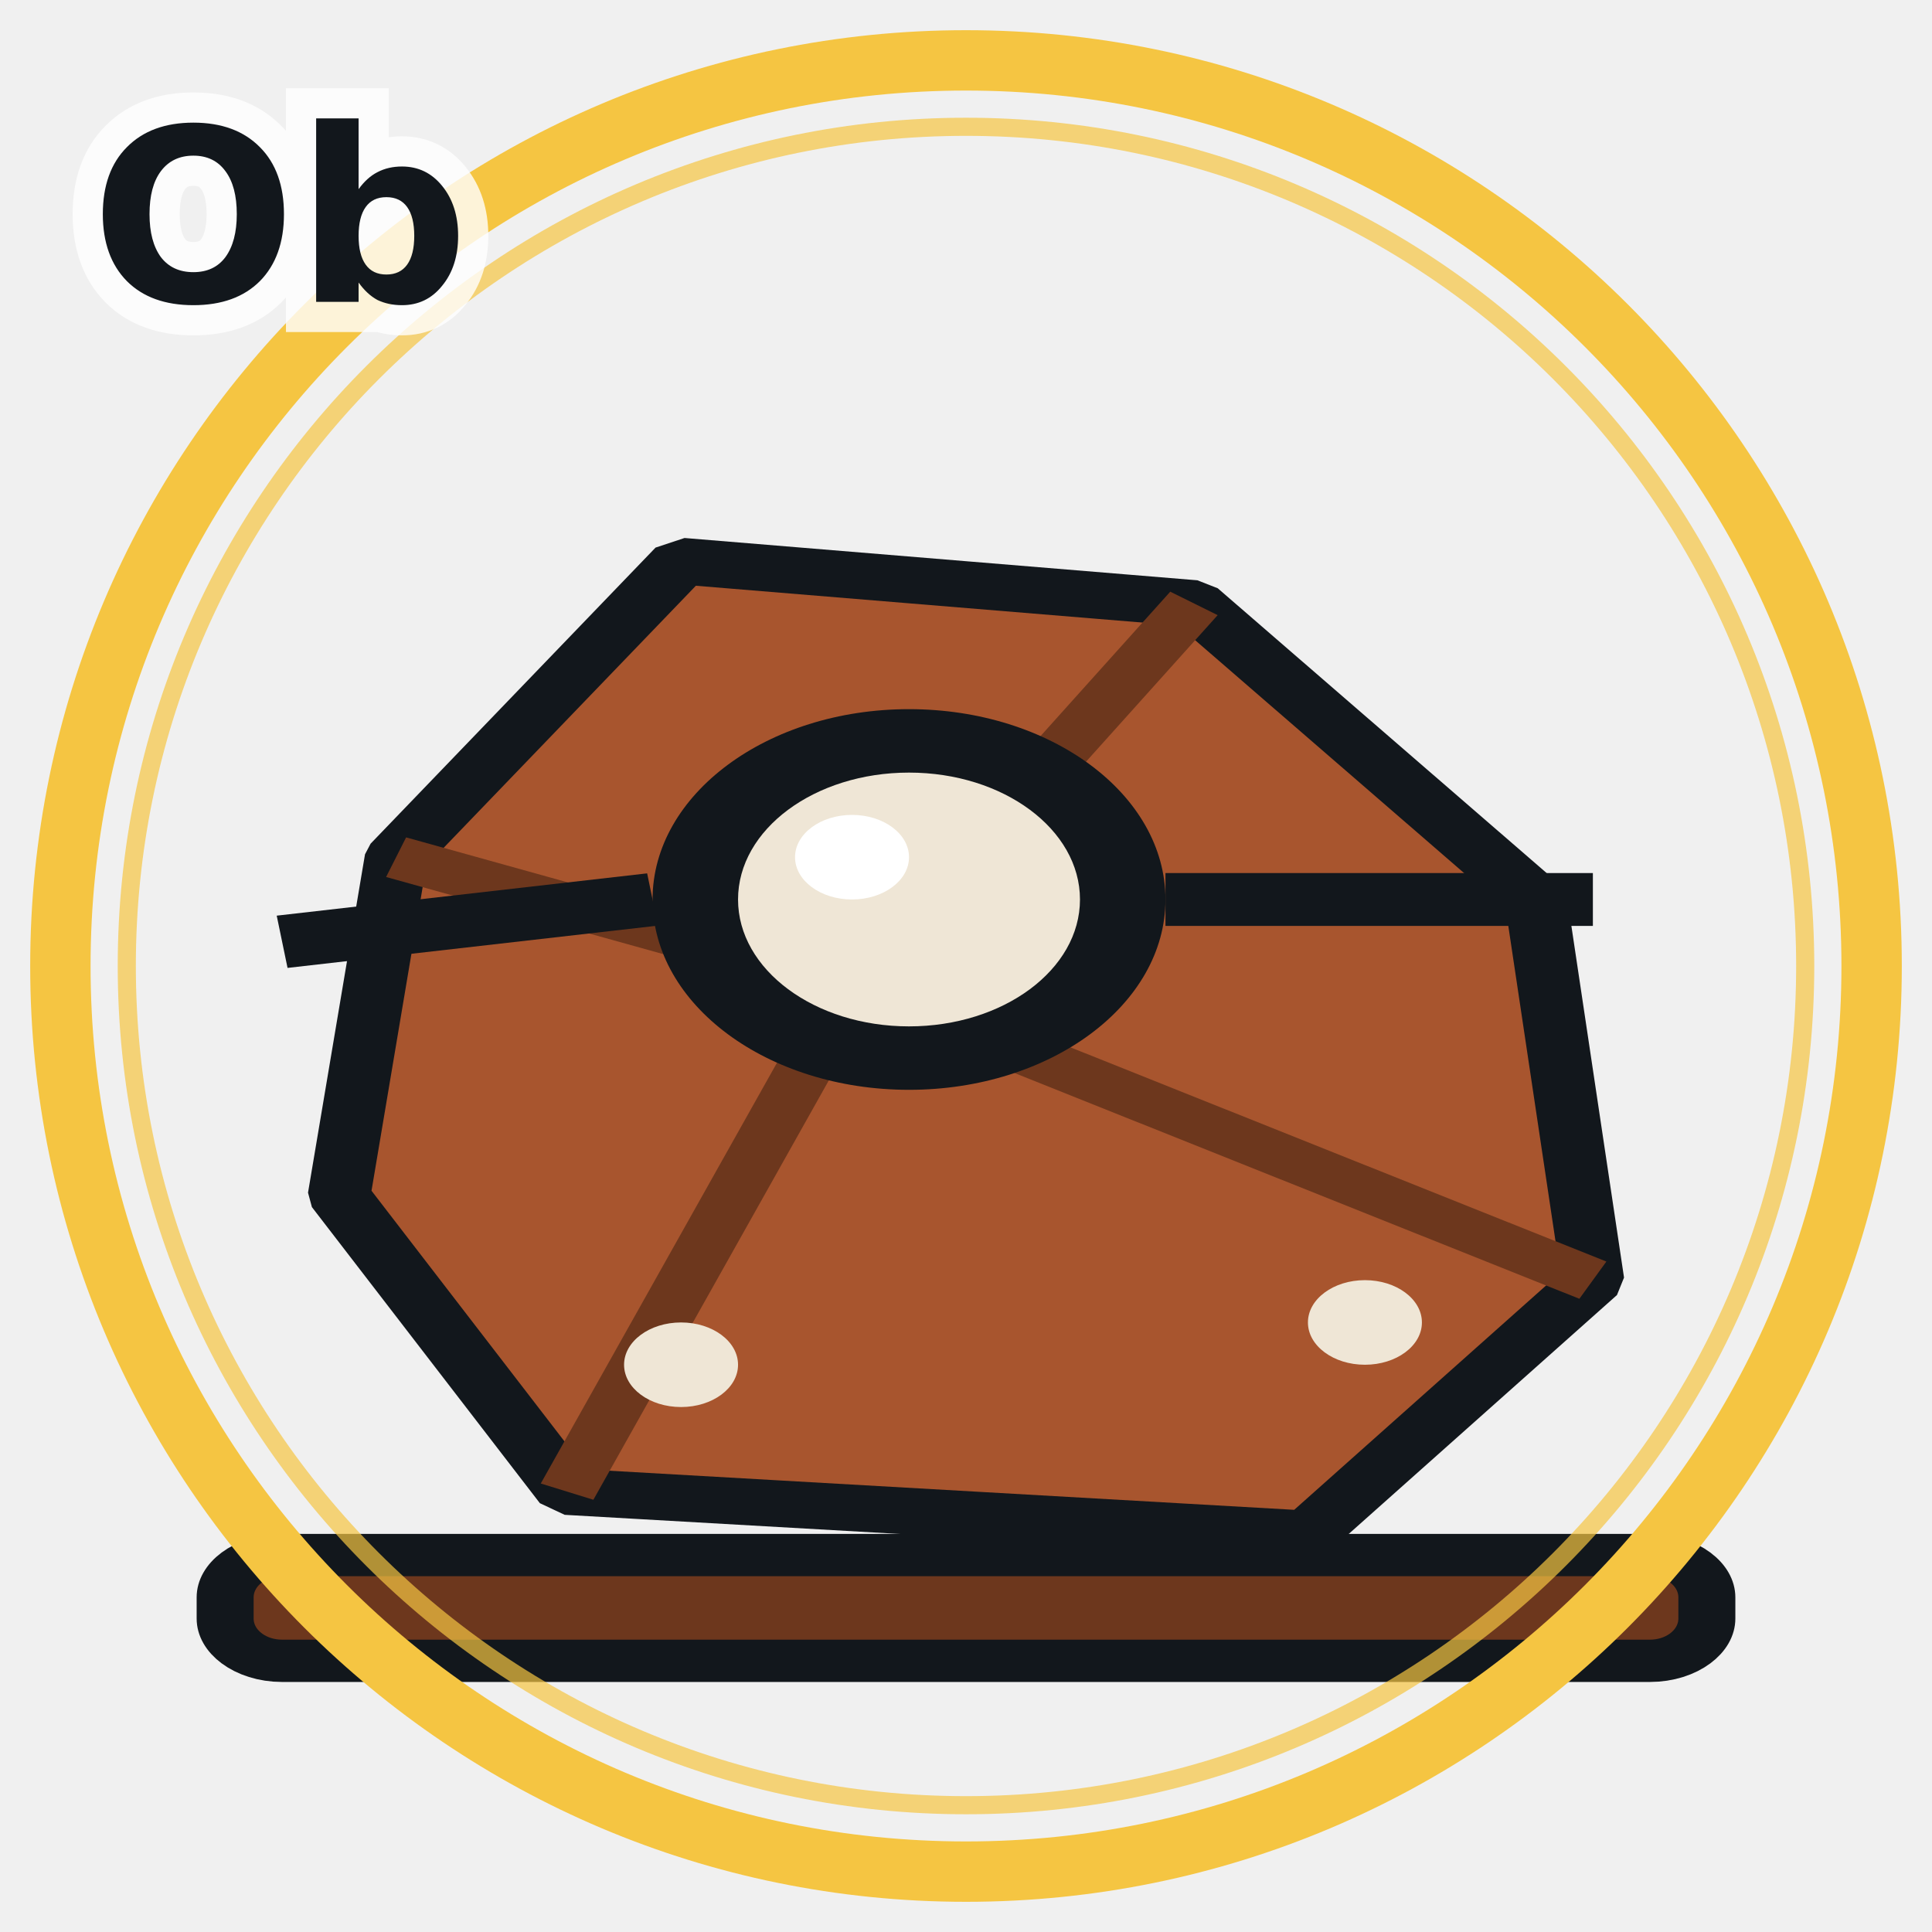
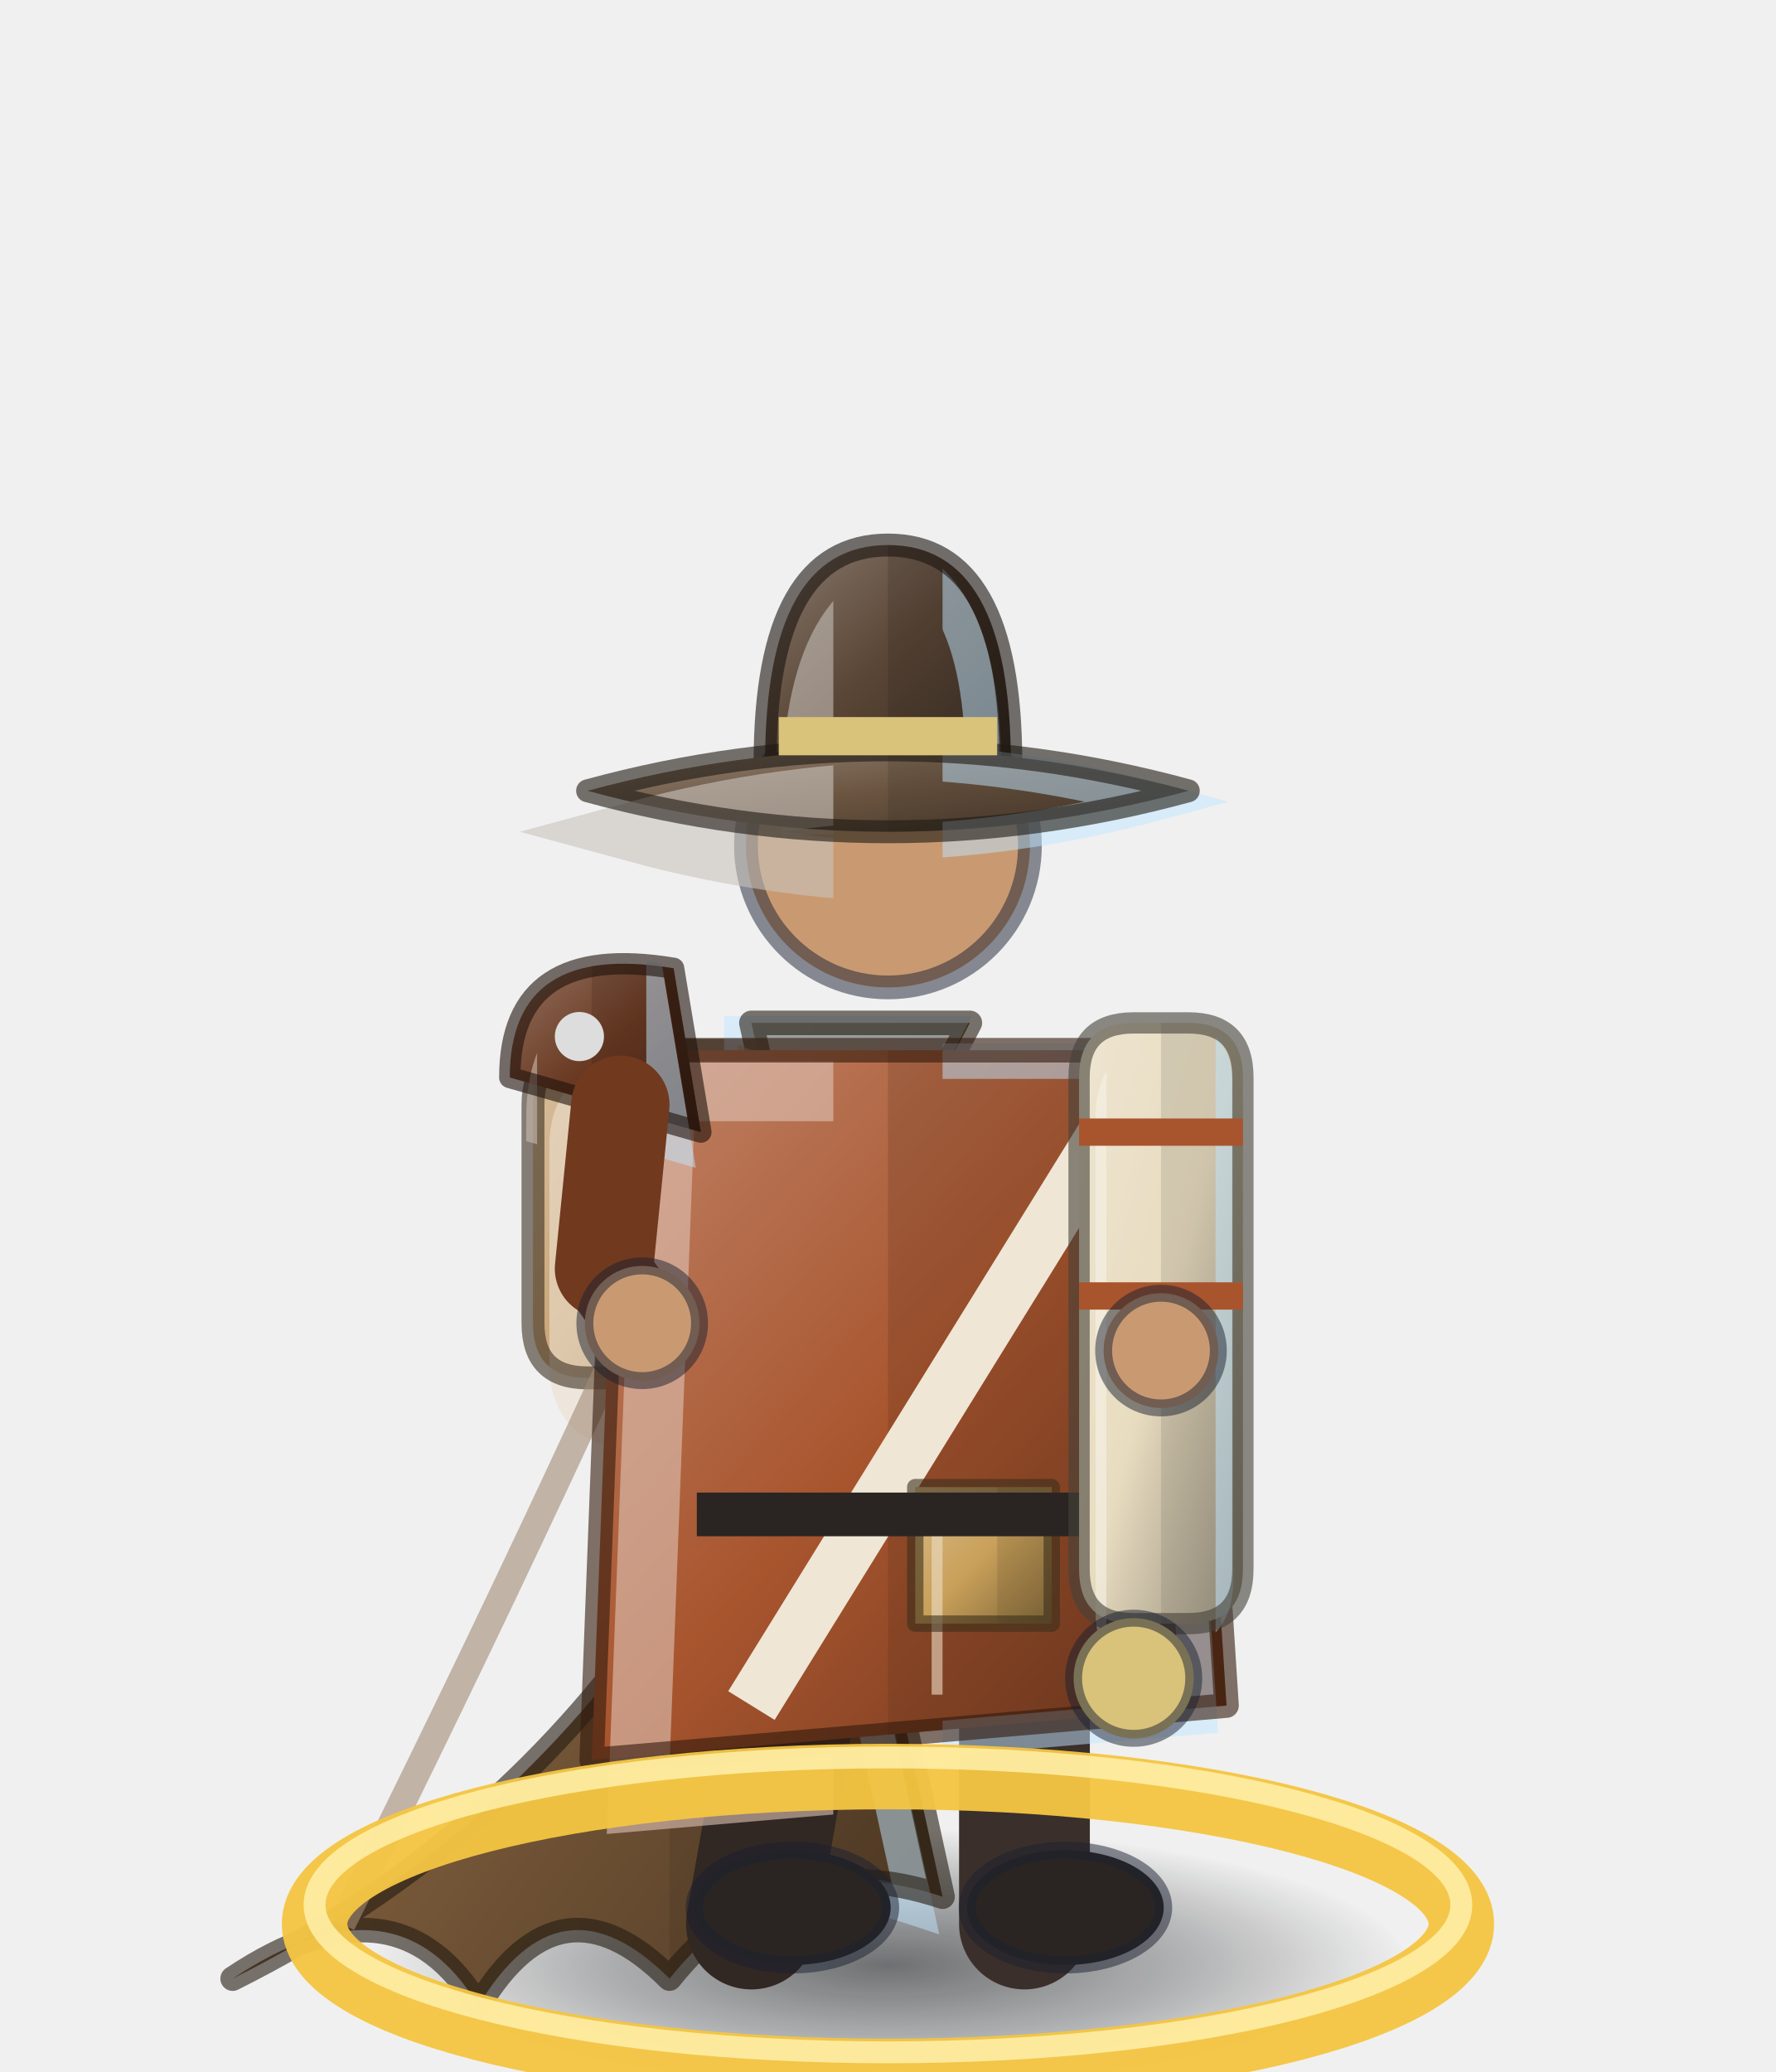
- <svg xmlns="http://www.w3.org/2000/svg" width="64" height="64" viewBox="0 0 64 64">
-   <g transform="translate(32,34) rotate(0) scale(1.311,0.973)">
-     <g transform="scale(.72)">
-       <g>
-         <rect x="-26" y="25" width="52" height="5" rx="2" fill="#6d371d" stroke="#12171c" stroke-width="2" />
-         <path d="M-20 -8 L-10 -22 L8 -20 L20 -6 L22 12 L12 24 L-14 22 L-22 8Z" fill="#a8552e" stroke="#12171c" stroke-width="2.2" stroke-linejoin="bevel" />
-         <path d="M-20 -8 L-4 -2 L22 12 M8 -20 L-4 -2 L-14 22" stroke="#6d371d" stroke-width="2" fill="none" />
-         <circle cx="-2" cy="-6" r="9" fill="#12171c" />
-         <circle cx="-2" cy="-6" r="6" fill="#efe6d6" />
-         <circle cx="-4" cy="-8" r="2" fill="#fff" />
-         <path d="M-11 -6 L-24 -4 M7 -6 L22 -6" stroke="#12171c" stroke-width="2.5" />
-         <circle cx="14" cy="14" r="2" fill="#efe6d6" />
-         <circle cx="-10" cy="16" r="2" fill="#efe6d6" />
-       </g>
-     </g>
+ <svg xmlns="http://www.w3.org/2000/svg" width="96" height="112" viewBox="0 0 96 112">
+   <defs>
+     <radialGradient id="shadowg">
+       <stop offset="0" stop-color="#05080c" stop-opacity=".55" />
+       <stop offset=".6" stop-color="#05080c" stop-opacity=".25" />
+       <stop offset="1" stop-color="#05080c" stop-opacity="0" />
+     </radialGradient>
+   </defs>
+   <g transform="translate(48,104) scale(1.476)">
+     <ellipse cx="0" cy="1.5" rx="19" ry="5" fill="url(#shadowg)" />
+     <linearGradient id="k888" x1="0" y1="0" x2="1" y2="1">
+       <stop offset="0" stop-color="#d8be9d" />
+       <stop offset=".5" stop-color="#c9a678" />
+       <stop offset="1" stop-color="#7c664a" />
+     </linearGradient>
+     <clipPath id="k885">
+       <rect x="-8" y="-90" width="120" height="180" />
+     </clipPath>
+     <clipPath id="k886">
+       <rect x="-120" y="-90" width="110" height="180" />
+     </clipPath>
+     <clipPath id="k887">
+       <rect x="-6" y="-90" width="120" height="180" />
+     </clipPath>
+     <path d="M-11 -32H-5Q-3 -32 -3 -30V-22Q-3 -20 -5 -20H-11Q-13 -20 -13 -22V-30Q-13 -32 -11 -32Z" fill="url(#k888)" />
+     <path d="M-11 -32H-5Q-3 -32 -3 -30V-22Q-3 -20 -5 -20H-11Q-13 -20 -13 -22V-30Q-13 -32 -11 -32Z" fill="#64533c" opacity="0.21" clip-path="url(#k885)" />
+     <g clip-path="url(#k886)">
+       <path d="M-11 -32H-5Q-3 -32 -3 -30V-22Q-3 -20 -5 -20H-11Q-13 -20 -13 -22V-30Q-13 -32 -11 -32Z" fill="none" stroke="#ecdfcf" stroke-width="2.2" opacity=".6" transform="translate(1.7 1.5)" />
+     </g>
+     <g clip-path="url(#k887)">
+       <path d="M-11 -32H-5Q-3 -32 -3 -30V-22Q-3 -20 -5 -20H-11Q-13 -20 -13 -22V-30Q-13 -32 -11 -32Z" fill="none" stroke="#bfe6ff" stroke-width="1.3" opacity=".5" transform="translate(-1 0.4)" />
+     </g>
+     <path d="M-11 -32H-5Q-3 -32 -3 -30V-22Q-3 -20 -5 -20H-11Q-13 -20 -13 -22V-30Q-13 -32 -11 -32Z" fill="none" stroke="#3c3124" stroke-opacity=".6" stroke-width="0.84" stroke-linejoin="round" />
+     <linearGradient id="k896" x1="0" y1="0" x2="1" y2="1">
+       <stop offset="0" stop-color="#9f8871" />
+       <stop offset=".5" stop-color="#7a5a3a" />
+       <stop offset="1" stop-color="#4b3723" />
+     </linearGradient>
+     <clipPath id="k893">
+       <rect x="-8" y="-90" width="120" height="180" />
+     </clipPath>
+     <clipPath id="k894">
+       <rect x="-120" y="-90" width="110" height="180" />
+     </clipPath>
+     <clipPath id="k895">
+       <rect x="-6" y="-90" width="120" height="180" />
+     </clipPath>
+     <path d="M-5 -33L3 -33L-8 -12Q-14 -3 -24 2Q-18 -2 -15 3Q-12 -2 -8 2Q-4 -3 2 -1Z" fill="url(#k896)" />
+     <path d="M-5 -33L3 -33L-8 -12Q-14 -3 -24 2Q-18 -2 -15 3Q-12 -2 -8 2Q-4 -3 2 -1Z" fill="#3d2d1d" opacity="0.21" clip-path="url(#k893)" />
+     <g clip-path="url(#k895)">
+       <path d="M-5 -33L3 -33L-8 -12Q-14 -3 -24 2Q-18 -2 -15 3Q-12 -2 -8 2Q-4 -3 2 -1Z" fill="none" stroke="#bfe6ff" stroke-width="1.3" opacity=".5" transform="translate(-1 0.4)" />
+     </g>
+     <path d="M-5 -33L3 -33L-8 -12Q-14 -3 -24 2Q-18 -2 -15 3Q-12 -2 -8 2Q-4 -3 2 -1Z" fill="none" stroke="#241b11" stroke-opacity=".6" stroke-width="0.90" stroke-linejoin="round" />
+     <path d="M-5 -32Q-12 -16 -20 0" stroke="#a18b75" stroke-width="1" fill="none" opacity=".6" />
+     <path d="M0.0 -17.0L-3.5 -8.5" stroke="#1b2130" stroke-opacity=".5" stroke-width="4.37" stroke-linecap="round" fill="none" />
+     <path d="M0.0 -17.0L-3.5 -8.5" stroke="#312723" stroke-width="5.246" stroke-linecap="round" fill="none" />
+     <path d="M-3.5 -8.5L-5.0 0.0" stroke="#1b2130" stroke-opacity=".5" stroke-width="4.09" stroke-linecap="round" fill="none" />
+     <path d="M-3.5 -8.5L-5.0 0.0" stroke="#312723" stroke-width="4.79" stroke-linecap="round" fill="none" />
+     <ellipse cx="-3.5" cy="-0.6" rx="3.6" ry="2.1" fill="#2a2522" stroke="#1b2130" stroke-opacity=".5" stroke-width="0.62" />
+     <path d="M0.0 -17.0L5.0 -8.5" stroke="#1b2130" stroke-opacity=".5" stroke-width="4.37" stroke-linecap="round" fill="none" />
+     <path d="M0.0 -17.0L5.0 -8.5" stroke="#3a2f2a" stroke-width="5.246" stroke-linecap="round" fill="none" />
+     <path d="M5.0 -8.5L5.0 0.0" stroke="#1b2130" stroke-opacity=".5" stroke-width="4.09" stroke-linecap="round" fill="none" />
+     <path d="M5.0 -8.5L5.0 0.0" stroke="#3a2f2a" stroke-width="4.79" stroke-linecap="round" fill="none" />
+     <ellipse cx="6.5" cy="-0.6" rx="3.6" ry="2.1" fill="#2a2522" stroke="#1b2130" stroke-opacity=".5" stroke-width="0.62" />
+     <linearGradient id="k900" x1="0" y1="0" x2="1" y2="1">
+       <stop offset="0" stop-color="#c08468" />
+       <stop offset=".5" stop-color="#a8552e" />
+       <stop offset="1" stop-color="#68341c" />
+     </linearGradient>
+     <clipPath id="k897">
+       <rect x="0" y="-90" width="120" height="180" />
+     </clipPath>
+     <clipPath id="k898">
+       <rect x="-120" y="-90" width="118" height="180" />
+     </clipPath>
+     <clipPath id="k899">
+       <rect x="2" y="-90" width="120" height="180" />
+     </clipPath>
+     <path d="M-9.85 -32L10.85 -32L12.4 -8L-10.85 -6Z" fill="url(#k900)" />
+     <path d="M-9.85 -32L10.85 -32L12.4 -8L-10.85 -6Z" fill="#542a17" opacity="0.21" clip-path="url(#k897)" />
+     <g clip-path="url(#k898)">
+       <path d="M-9.85 -32L10.85 -32L12.4 -8L-10.85 -6Z" fill="none" stroke="#e0c3b5" stroke-width="2.2" opacity=".6" transform="translate(1.7 1.5)" />
+     </g>
+     <g clip-path="url(#k899)">
+       <path d="M-9.85 -32L10.85 -32L12.4 -8L-10.85 -6Z" fill="none" stroke="#bfe6ff" stroke-width="1.3" opacity=".5" transform="translate(-1 0.4)" />
+     </g>
+     <path d="M-9.85 -32L10.85 -32L12.4 -8L-10.85 -6Z" fill="none" stroke="#32190d" stroke-opacity=".6" stroke-width="0.90" stroke-linejoin="round" />
+     <path d="M9.85 -32L-5 -8" stroke="#efe6d6" stroke-width="2" />
+     <linearGradient id="k904" x1="0" y1="0" x2="1" y2="1">
+       <stop offset="0" stop-color="#d8ba88" />
+       <stop offset=".5" stop-color="#c9a05a" />
+       <stop offset="1" stop-color="#7c6337" />
+     </linearGradient>
+     <clipPath id="k901">
+       <rect x="4" y="-90" width="120" height="180" />
+     </clipPath>
+     <clipPath id="k902">
+       <rect x="-120" y="-90" width="122" height="180" />
+     </clipPath>
+     <clipPath id="k903">
+       <rect x="6" y="-90" width="120" height="180" />
+     </clipPath>
+     <path d="M1 -16H6V-11H1Z" fill="url(#k904)" />
+     <path d="M1 -16H6V-11H1Z" fill="#64502d" opacity="0.21" clip-path="url(#k901)" />
+     <g clip-path="url(#k902)">
+       <path d="M1 -16H6V-11H1Z" fill="none" stroke="#ecddc5" stroke-width="2.2" opacity=".6" transform="translate(1.7 1.5)" />
+     </g>
+     <g clip-path="url(#k903)">
+       <path d="M1 -16H6V-11H1Z" fill="none" stroke="#bfe6ff" stroke-width="1.3" opacity=".5" transform="translate(-1 0.4)" />
+     </g>
+     <path d="M1 -16H6V-11H1Z" fill="none" stroke="#3c301b" stroke-opacity=".6" stroke-width="0.60" stroke-linejoin="round" />
+     <path d="M-7 -15H7" stroke="#2a2522" stroke-width="1.6" />
+     <linearGradient id="k908" x1="0" y1="0" x2="1" y2="1">
+       <stop offset="0" stop-color="#93715f" />
+       <stop offset=".5" stop-color="#6a3a22" />
+       <stop offset="1" stop-color="#412315" />
+     </linearGradient>
+     <clipPath id="k905">
+       <rect x="-10.85" y="-90" width="120" height="180" />
+     </clipPath>
+     <clipPath id="k906">
+       <rect x="-120" y="-90" width="107.15" height="180" />
+     </clipPath>
+     <clipPath id="k907">
+       <rect x="-8.85" y="-90" width="120" height="180" />
+     </clipPath>
+     <path d="M-13.85 -31Q-13.85 -36 -7.85 -35L-6.85 -29Z" fill="url(#k908)" />
+     <path d="M-13.85 -31Q-13.85 -36 -7.85 -35L-6.85 -29Z" fill="#351d11" opacity="0.21" clip-path="url(#k905)" />
+     <g clip-path="url(#k906)">
+       <path d="M-13.85 -31Q-13.85 -36 -7.85 -35L-6.85 -29Z" fill="none" stroke="#cabab1" stroke-width="2.2" opacity=".6" transform="translate(1.7 1.5)" />
+     </g>
+     <g clip-path="url(#k907)">
+       <path d="M-13.85 -31Q-13.85 -36 -7.85 -35L-6.85 -29Z" fill="none" stroke="#bfe6ff" stroke-width="1.3" opacity=".5" transform="translate(-1 0.4)" />
+     </g>
+     <path d="M-13.85 -31Q-13.85 -36 -7.85 -35L-6.85 -29Z" fill="none" stroke="#1f110a" stroke-opacity=".6" stroke-width="0.78" stroke-linejoin="round" />
+     <circle cx="-11.3" cy="-32.5" r="0.9" fill="#ddd" />
+     <circle cx="0.0" cy="-39.5" r="5.2" fill="#c99a72" stroke="#1b2130" stroke-opacity=".5" stroke-width="0.87" opacity="1" />
+     <linearGradient id="k912" x1="0" y1="0" x2="1" y2="1">
+       <stop offset="0" stop-color="#88796e" />
+       <stop offset=".5" stop-color="#5a4636" />
+       <stop offset="1" stop-color="#372b21" />
+     </linearGradient>
+     <clipPath id="k909">
+       <rect x="0.0" y="-90" width="120" height="180" />
+     </clipPath>
+     <clipPath id="k910">
+       <rect x="-120" y="-90" width="118.0" height="180" />
+     </clipPath>
+     <clipPath id="k911">
+       <rect x="2.0" y="-90" width="120" height="180" />
+     </clipPath>
+     <path d="M-4.5 -42.5Q-4.5 -50.5 0.0 -50.5Q4.5 -50.5 4.5 -42.5Z" fill="url(#k912)" />
+     <path d="M-4.5 -42.5Q-4.5 -50.5 0.0 -50.5Q4.5 -50.5 4.5 -42.5Z" fill="#2d231b" opacity="0.21" clip-path="url(#k909)" />
+     <g clip-path="url(#k910)">
+       <path d="M-4.5 -42.5Q-4.5 -50.5 0.0 -50.5Q4.5 -50.5 4.5 -42.5Z" fill="none" stroke="#c5beb8" stroke-width="2.2" opacity=".6" transform="translate(1.7 1.5)" />
+     </g>
+     <g clip-path="url(#k911)">
+       <path d="M-4.5 -42.5Q-4.5 -50.5 0.0 -50.5Q4.5 -50.5 4.5 -42.5Z" fill="none" stroke="#bfe6ff" stroke-width="1.3" opacity=".5" transform="translate(-1 0.4)" />
+     </g>
+     <path d="M-4.5 -42.5Q-4.5 -50.5 0.0 -50.5Q4.5 -50.5 4.5 -42.5Z" fill="none" stroke="#1b1510" stroke-opacity=".6" stroke-width="0.84" stroke-linejoin="round" />
+     <linearGradient id="k916" x1="0" y1="0" x2="1" y2="1">
+       <stop offset="0" stop-color="#938375" />
+       <stop offset=".5" stop-color="#6a5440" />
+       <stop offset="1" stop-color="#413427" />
+     </linearGradient>
+     <clipPath id="k913">
+       <rect x="0.0" y="-90" width="120" height="180" />
+     </clipPath>
+     <clipPath id="k914">
+       <rect x="-120" y="-90" width="118.0" height="180" />
+     </clipPath>
+     <clipPath id="k915">
+       <rect x="2.0" y="-90" width="120" height="180" />
+     </clipPath>
+     <path d="M-11.0 -41.5Q0.0 -44.5 11.0 -41.5Q0.0 -38.5 -11.0 -41.5Z" fill="url(#k916)" />
+     <path d="M-11.0 -41.5Q0.0 -44.5 11.0 -41.5Q0.0 -38.5 -11.0 -41.5Z" fill="#352a20" opacity="0.21" clip-path="url(#k913)" />
+     <g clip-path="url(#k914)">
+       <path d="M-11.0 -41.5Q0.0 -44.5 11.0 -41.5Q0.0 -38.5 -11.0 -41.5Z" fill="none" stroke="#cac3bc" stroke-width="2.2" opacity=".6" transform="translate(1.7 1.5)" />
+     </g>
+     <g clip-path="url(#k915)">
+       <path d="M-11.0 -41.5Q0.0 -44.5 11.0 -41.5Q0.0 -38.5 -11.0 -41.5Z" fill="none" stroke="#bfe6ff" stroke-width="1.3" opacity=".5" transform="translate(-1 0.4)" />
+     </g>
+     <path d="M-11.0 -41.5Q0.0 -44.5 11.0 -41.5Q0.0 -38.5 -11.0 -41.5Z" fill="none" stroke="#1f1913" stroke-opacity=".6" stroke-width="0.84" stroke-linejoin="round" />
+     <path d="M-4.0 -43.5H4.0" stroke="#d9c27a" stroke-width="1.4" />
+     <path d="M-9.8 -30.0L-10.4 -24.0" stroke="#1b2130" stroke-opacity=".5" stroke-width="3.35" stroke-linecap="round" fill="none" />
+     <path d="M-9.8 -30.0L-10.4 -24.0" stroke="#71391e" stroke-width="3.6" stroke-linecap="round" fill="none" />
+     <path d="M-10.4 -24.0L-9.0 -22.0" stroke="#1b2130" stroke-opacity=".5" stroke-width="3.16" stroke-linecap="round" fill="none" />
+     <path d="M-10.4 -24.0L-9.0 -22.0" stroke="#71391e" stroke-width="3.3" stroke-linecap="round" fill="none" />
+     <path d="M9.8 -30.0L10.9 -23.5" stroke="#1b2130" stroke-opacity=".5" stroke-width="3.35" stroke-linecap="round" fill="none" />
+     <path d="M9.8 -30.0L10.9 -23.5" stroke="#974c29" stroke-width="3.6" stroke-linecap="round" fill="none" />
+     <path d="M10.9 -23.5L10.0 -21.0" stroke="#1b2130" stroke-opacity=".5" stroke-width="3.16" stroke-linecap="round" fill="none" />
+     <path d="M10.9 -23.5L10.0 -21.0" stroke="#974c29" stroke-width="3.3" stroke-linecap="round" fill="none" />
+     <linearGradient id="k892" x1="0" y1="0" x2="1" y2="1">
+       <stop offset="0" stop-color="#eee5d1" />
+       <stop offset=".5" stop-color="#e8dcc0" />
+       <stop offset="1" stop-color="#8f8877" />
+     </linearGradient>
+     <clipPath id="k889">
+       <rect x="10" y="-90" width="120" height="180" />
+     </clipPath>
+     <clipPath id="k890">
+       <rect x="-120" y="-90" width="128" height="180" />
+     </clipPath>
+     <clipPath id="k891">
+       <rect x="12" y="-90" width="120" height="180" />
+     </clipPath>
+     <path d="M9 -33H11Q13 -33 13 -31V-13Q13 -11 11 -11H9Q7 -11 7 -13V-31Q7 -33 9 -33Z" fill="url(#k892)" />
+     <path d="M9 -33H11Q13 -33 13 -31V-13Q13 -11 11 -11H9Q7 -11 7 -13V-31Q7 -33 9 -33Z" fill="#746e60" opacity="0.21" clip-path="url(#k889)" />
+     <g clip-path="url(#k890)">
+       <path d="M9 -33H11Q13 -33 13 -31V-13Q13 -11 11 -11H9Q7 -11 7 -13V-31Q7 -33 9 -33Z" fill="none" stroke="#f6f2e8" stroke-width="2.2" opacity=".6" transform="translate(1.7 1.5)" />
+     </g>
+     <g clip-path="url(#k891)">
+       <path d="M9 -33H11Q13 -33 13 -31V-13Q13 -11 11 -11H9Q7 -11 7 -13V-31Q7 -33 9 -33Z" fill="none" stroke="#bfe6ff" stroke-width="1.3" opacity=".5" transform="translate(-1 0.4)" />
+     </g>
+     <path d="M9 -33H11Q13 -33 13 -31V-13Q13 -11 11 -11H9Q7 -11 7 -13V-31Q7 -33 9 -33Z" fill="none" stroke="#454239" stroke-opacity=".6" stroke-width="0.78" stroke-linejoin="round" />
+     <path d="M7 -29h6M7 -23h6" stroke="#a8552e" stroke-width="1" />
+     <circle cx="9.0" cy="-9.0" r="2.2" fill="#d9c27a" stroke="#1b2130" stroke-opacity=".5" stroke-width="0.62" opacity="1" />
+     <circle cx="-9.0" cy="-22.0" r="2.1" fill="#c99a72" stroke="#1b2130" stroke-opacity=".5" stroke-width="0.62" opacity="1" />
+     <circle cx="10.0" cy="-21.0" r="2.1" fill="#c99a72" stroke="#1b2130" stroke-opacity=".5" stroke-width="0.62" opacity="1" />
+     <ellipse cx="0" cy="0" rx="21" ry="5.4" fill="none" stroke="#f5c542" stroke-width="2.4" opacity=".95" />
+     <ellipse cx="0" cy="-.7" rx="21" ry="5.4" fill="none" stroke="#fff3b0" stroke-width=".8" opacity=".8" />
  </g>
-   <circle cx="32" cy="32" r="30" fill="none" stroke="#f5c542" stroke-width="2" />
-   <circle cx="32" cy="32" r="27.8" fill="none" stroke="#f5c542" stroke-width=".6" opacity=".7" />
-   <text x="3" y="10" font-family="Verdana,DejaVu Sans,sans-serif" font-size="8" font-weight="700" fill="#12171c" stroke="#fff" stroke-width="2" stroke-opacity=".8" paint-order="stroke">Ob</text>
</svg>
